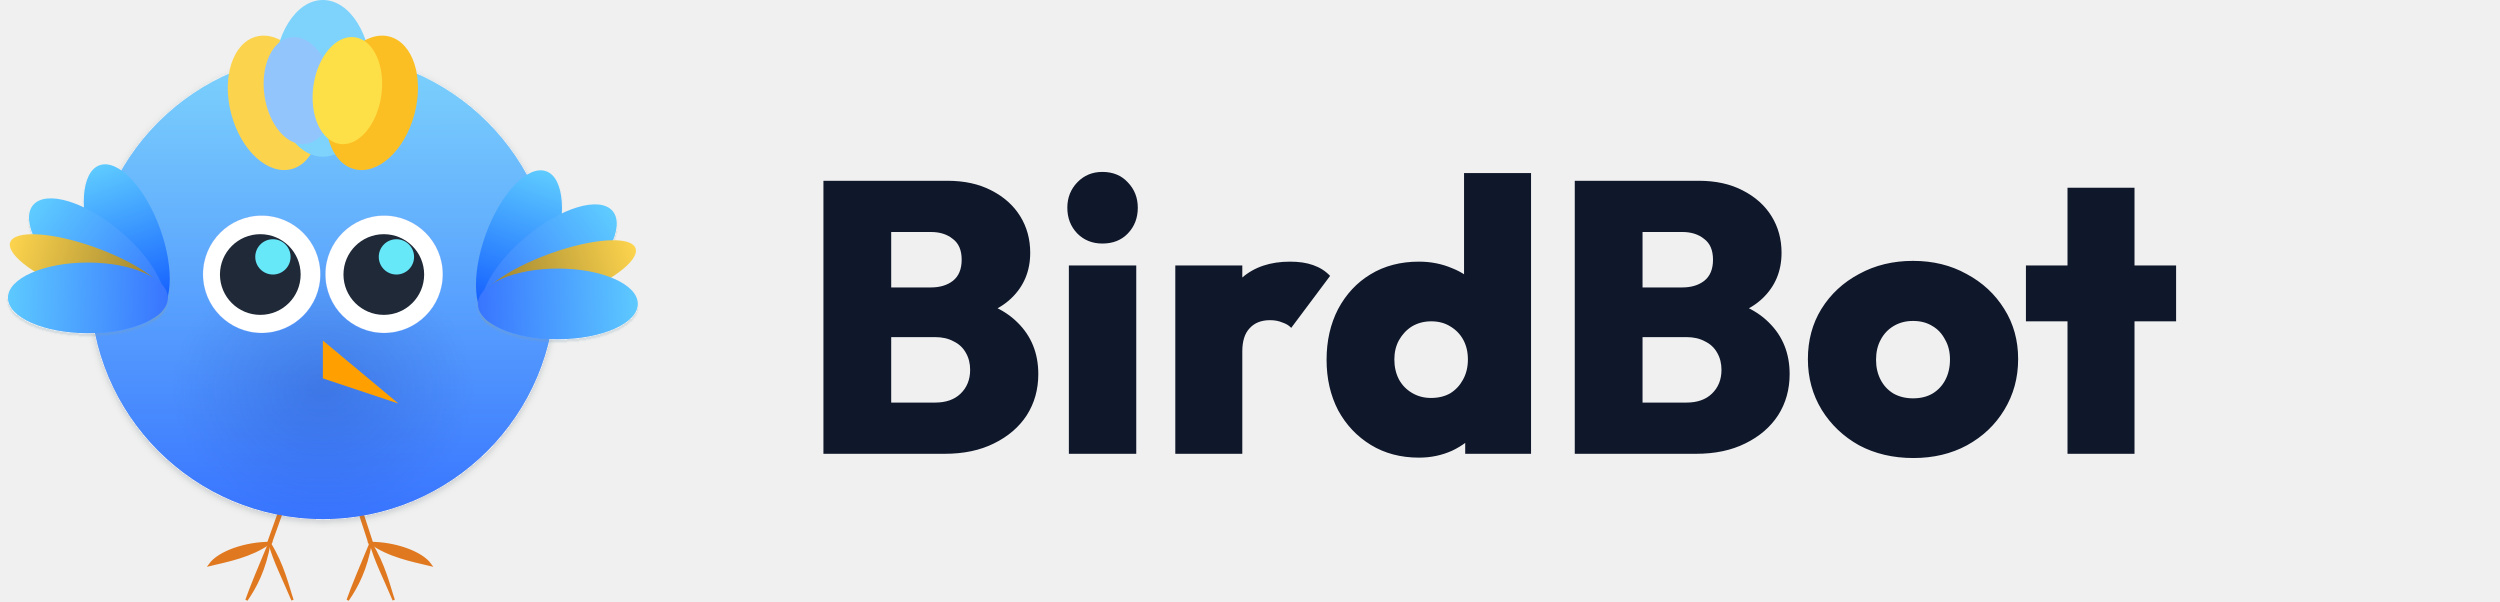
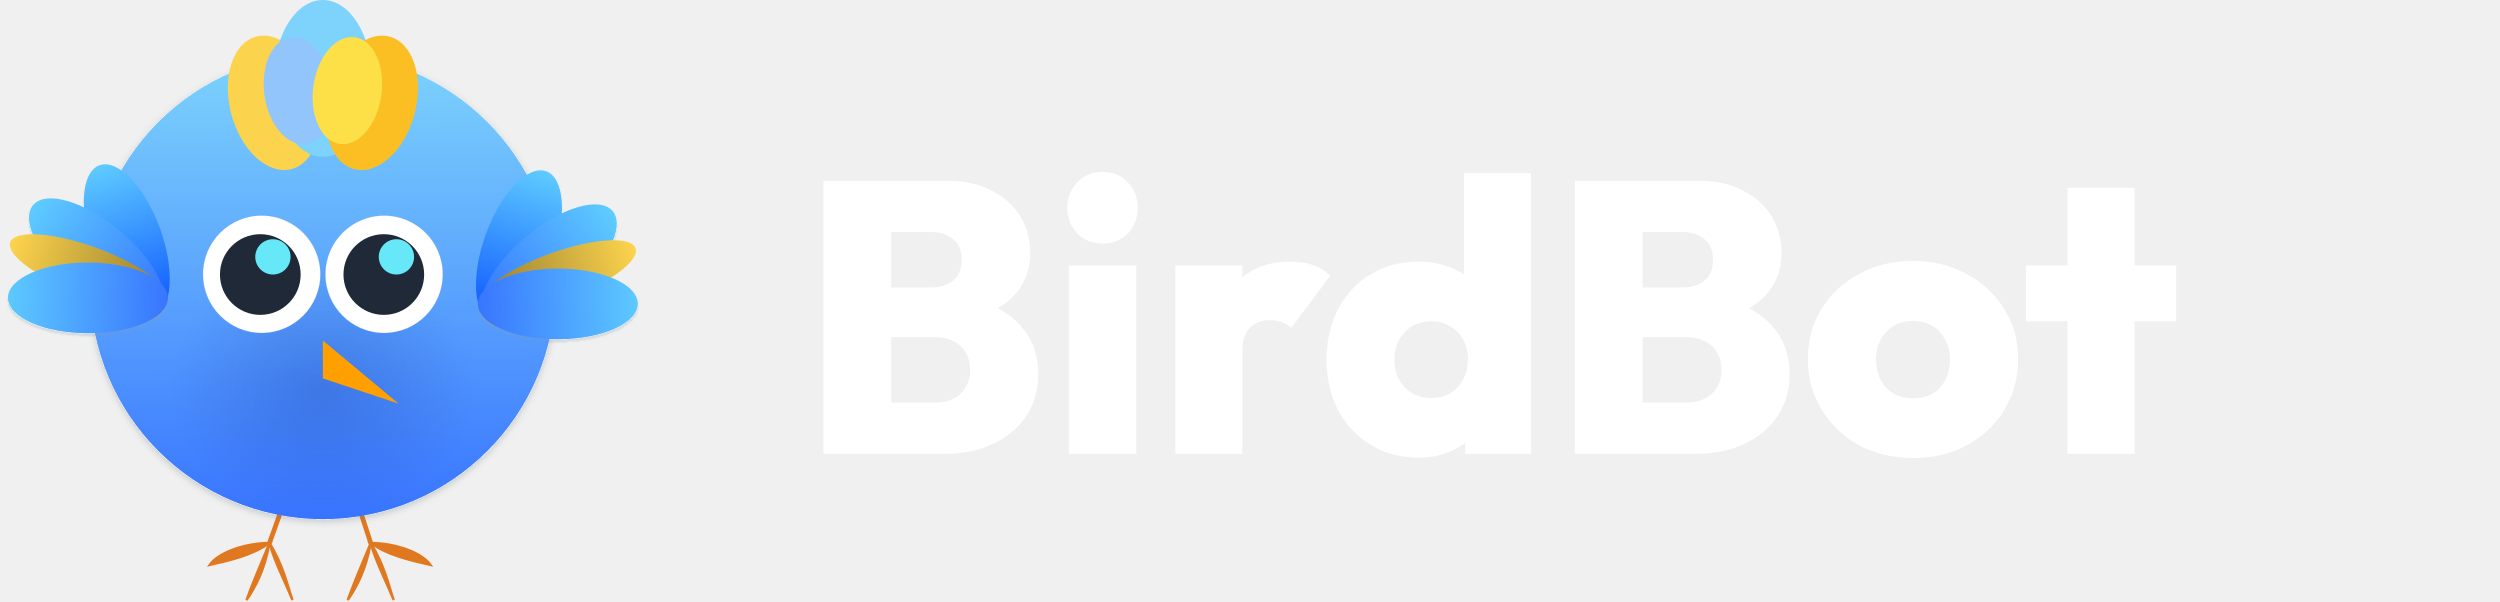
<svg xmlns="http://www.w3.org/2000/svg" width="4220" height="1015" viewBox="0 0 4220 1015" fill="none">
-   <path d="M1482.25 766V679.55H1578.45C1596.65 679.55 1610.95 674.567 1621.35 664.6C1632.18 654.2 1637.6 640.767 1637.6 624.3C1637.6 613.467 1635.22 603.933 1630.45 595.7C1625.68 587.033 1618.75 580.533 1609.65 576.2C1600.98 571.433 1590.58 569.05 1578.45 569.05H1482.25V485.2H1571.3C1586.47 485.2 1598.82 481.517 1608.35 474.15C1618.32 466.35 1623.3 454.433 1623.3 438.4C1623.3 422.367 1618.32 410.667 1608.35 403.3C1598.82 395.5 1586.47 391.6 1571.3 391.6H1482.25V305.15H1599.25C1627.85 305.15 1652.55 310.567 1673.35 321.4C1694.58 332.233 1710.83 346.75 1722.1 364.95C1733.37 383.15 1739 403.733 1739 426.7C1739 457.467 1728.38 483.033 1707.15 503.4C1686.35 523.333 1656.02 535.683 1616.15 540.45V501.45C1660.35 506.65 1694.15 520.95 1717.55 544.35C1740.95 567.317 1752.65 596.35 1752.65 631.45C1752.65 657.45 1746.15 680.633 1733.15 701C1720.15 720.933 1701.73 736.75 1677.9 748.45C1654.5 760.15 1626.77 766 1594.7 766H1482.25ZM1389.95 766V305.15H1504.35V766H1389.95ZM1804.25 766V448.15H1918V766H1804.25ZM1860.8 411.1C1843.9 411.1 1829.82 405.467 1818.55 394.2C1807.29 382.5 1801.65 367.983 1801.65 350.65C1801.65 333.75 1807.29 319.45 1818.55 307.75C1829.82 296.05 1843.9 290.2 1860.8 290.2C1878.57 290.2 1892.87 296.05 1903.7 307.75C1914.97 319.45 1920.6 333.75 1920.6 350.65C1920.6 367.983 1914.97 382.5 1903.7 394.2C1892.87 405.467 1878.57 411.1 1860.8 411.1ZM1983.91 766V448.15H2097.01V766H1983.91ZM2097.01 593.1L2046.31 550.2C2058.87 514.233 2075.56 487.15 2096.36 468.95C2117.16 450.75 2144.24 441.65 2177.61 441.65C2192.77 441.65 2205.77 443.6 2216.61 447.5C2227.87 451.4 2237.41 457.467 2245.21 465.7L2179.56 553.45C2176.09 549.55 2171.11 546.517 2164.61 544.35C2158.54 541.75 2151.61 540.45 2143.81 540.45C2129.07 540.45 2117.59 545 2109.36 554.1C2101.12 562.767 2097.01 575.767 2097.01 593.1ZM2395.26 772.5C2364.49 772.5 2337.41 765.35 2314.01 751.05C2290.61 736.75 2272.19 717.25 2258.76 692.55C2245.76 667.417 2239.26 639.033 2239.26 607.4C2239.26 575.333 2245.76 546.733 2258.76 521.6C2272.19 496.467 2290.39 476.967 2313.36 463.1C2336.76 448.8 2364.06 441.65 2395.26 441.65C2415.19 441.65 2433.83 445.333 2451.16 452.7C2468.49 459.633 2483.01 469.6 2494.71 482.6C2506.41 495.6 2513.34 510.333 2515.51 526.8V682.15C2513.34 698.617 2506.41 713.783 2494.71 727.65C2483.01 741.517 2468.49 752.567 2451.16 760.8C2433.83 768.6 2415.19 772.5 2395.26 772.5ZM2415.41 671.75C2427.98 671.75 2438.81 669.15 2447.91 663.95C2457.01 658.317 2464.16 650.733 2469.36 641.2C2474.99 631.233 2477.81 619.75 2477.81 606.75C2477.81 594.183 2475.21 583.133 2470.01 573.6C2464.81 564.067 2457.44 556.483 2447.91 550.85C2438.81 545.217 2428.19 542.4 2416.06 542.4C2403.93 542.4 2393.09 545.217 2383.56 550.85C2374.46 556.483 2367.09 564.283 2361.46 574.25C2356.26 583.783 2353.66 594.617 2353.66 606.75C2353.66 619.317 2356.26 630.583 2361.46 640.55C2366.66 650.083 2374.03 657.667 2383.56 663.3C2393.09 668.933 2403.71 671.75 2415.41 671.75ZM2584.41 766H2473.26V680.85L2489.51 602.85L2471.31 526.15V292.15H2584.41V766ZM2750.51 766V679.55H2846.71C2864.91 679.55 2879.21 674.567 2889.61 664.6C2900.45 654.2 2905.86 640.767 2905.86 624.3C2905.86 613.467 2903.48 603.933 2898.71 595.7C2893.95 587.033 2887.01 580.533 2877.91 576.2C2869.25 571.433 2858.85 569.05 2846.71 569.05H2750.51V485.2H2839.56C2854.73 485.2 2867.08 481.517 2876.61 474.15C2886.58 466.35 2891.56 454.433 2891.56 438.4C2891.56 422.367 2886.58 410.667 2876.61 403.3C2867.08 395.5 2854.73 391.6 2839.56 391.6H2750.51V305.15H2867.51C2896.11 305.15 2920.81 310.567 2941.61 321.4C2962.85 332.233 2979.1 346.75 2990.36 364.95C3001.63 383.15 3007.26 403.733 3007.26 426.7C3007.26 457.467 2996.65 483.033 2975.41 503.4C2954.61 523.333 2924.28 535.683 2884.41 540.45V501.45C2928.61 506.65 2962.41 520.95 2985.81 544.35C3009.21 567.317 3020.91 596.35 3020.91 631.45C3020.91 657.45 3014.41 680.633 3001.41 701C2988.41 720.933 2970 736.75 2946.16 748.45C2922.76 760.15 2895.03 766 2862.96 766H2750.51ZM2658.21 766V305.15H2772.61V766H2658.21ZM3229.82 773.15C3195.58 773.15 3165.03 766 3138.17 751.7C3111.73 736.967 3090.72 717.033 3075.12 691.9C3059.52 666.333 3051.72 637.733 3051.72 606.1C3051.72 574.467 3059.3 546.3 3074.47 521.6C3090.07 496.467 3111.3 476.75 3138.17 462.45C3165.03 447.717 3195.37 440.35 3229.17 440.35C3262.97 440.35 3293.08 447.717 3319.52 462.45C3346.38 476.75 3367.62 496.467 3383.22 521.6C3398.82 546.3 3406.62 574.467 3406.62 606.1C3406.62 637.733 3398.82 666.333 3383.22 691.9C3368.05 717.033 3347.03 736.967 3320.17 751.7C3293.73 766 3263.62 773.15 3229.82 773.15ZM3229.17 672.4C3241.73 672.4 3252.57 669.8 3261.67 664.6C3271.2 658.967 3278.57 651.167 3283.77 641.2C3288.97 631.233 3291.57 619.75 3291.57 606.75C3291.57 593.75 3288.75 582.483 3283.12 572.95C3277.92 562.983 3270.77 555.4 3261.67 550.2C3252.57 544.567 3241.73 541.75 3229.17 541.75C3217.03 541.75 3206.2 544.567 3196.67 550.2C3187.13 555.833 3179.77 563.633 3174.57 573.6C3169.37 583.133 3166.77 594.4 3166.77 607.4C3166.77 619.967 3169.37 631.233 3174.57 641.2C3179.77 651.167 3187.13 658.967 3196.67 664.6C3206.2 669.8 3217.03 672.4 3229.17 672.4ZM3489.96 766V316.85H3603.06V766H3489.96ZM3419.76 542.4V448.15H3673.26V542.4H3419.76Z" fill="#0f172a" />
+   <path d="M1482.25 766V679.55H1578.45C1596.65 679.55 1610.95 674.567 1621.35 664.6C1632.18 654.2 1637.6 640.767 1637.6 624.3C1637.6 613.467 1635.22 603.933 1630.45 595.7C1625.68 587.033 1618.75 580.533 1609.65 576.2C1600.98 571.433 1590.58 569.05 1578.45 569.05H1482.25V485.2H1571.3C1586.47 485.2 1598.82 481.517 1608.35 474.15C1618.32 466.35 1623.3 454.433 1623.3 438.4C1623.3 422.367 1618.32 410.667 1608.35 403.3C1598.82 395.5 1586.47 391.6 1571.3 391.6H1482.25V305.15H1599.25C1627.85 305.15 1652.55 310.567 1673.35 321.4C1694.58 332.233 1710.83 346.75 1722.1 364.95C1733.37 383.15 1739 403.733 1739 426.7C1739 457.467 1728.38 483.033 1707.15 503.4C1686.35 523.333 1656.02 535.683 1616.15 540.45V501.45C1660.35 506.65 1694.15 520.95 1717.55 544.35C1740.95 567.317 1752.65 596.35 1752.65 631.45C1752.65 657.45 1746.15 680.633 1733.15 701C1720.15 720.933 1701.73 736.75 1677.9 748.45C1654.5 760.15 1626.77 766 1594.7 766H1482.25ZM1389.95 766V305.15H1504.35V766H1389.95ZM1804.25 766V448.15H1918V766H1804.25ZM1860.8 411.1C1843.9 411.1 1829.82 405.467 1818.55 394.2C1807.29 382.5 1801.65 367.983 1801.65 350.65C1801.65 333.75 1807.29 319.45 1818.55 307.75C1829.82 296.05 1843.9 290.2 1860.8 290.2C1878.57 290.2 1892.87 296.05 1903.7 307.75C1914.97 319.45 1920.6 333.75 1920.6 350.65C1920.6 367.983 1914.97 382.5 1903.7 394.2C1892.87 405.467 1878.57 411.1 1860.8 411.1ZM1983.91 766V448.15H2097.01V766H1983.91ZM2097.01 593.1L2046.31 550.2C2058.87 514.233 2075.56 487.15 2096.36 468.95C2117.16 450.75 2144.24 441.65 2177.61 441.65C2192.77 441.65 2205.77 443.6 2216.61 447.5C2227.87 451.4 2237.41 457.467 2245.21 465.7L2179.56 553.45C2176.09 549.55 2171.11 546.517 2164.61 544.35C2158.54 541.75 2151.61 540.45 2143.81 540.45C2129.07 540.45 2117.59 545 2109.36 554.1C2101.12 562.767 2097.01 575.767 2097.01 593.1ZM2395.26 772.5C2364.49 772.5 2337.41 765.35 2314.01 751.05C2290.61 736.75 2272.19 717.25 2258.76 692.55C2245.76 667.417 2239.26 639.033 2239.26 607.4C2239.26 575.333 2245.76 546.733 2258.76 521.6C2272.19 496.467 2290.39 476.967 2313.36 463.1C2336.76 448.8 2364.06 441.65 2395.26 441.65C2415.19 441.65 2433.83 445.333 2451.16 452.7C2468.49 459.633 2483.01 469.6 2494.71 482.6C2506.41 495.6 2513.34 510.333 2515.51 526.8V682.15C2513.34 698.617 2506.41 713.783 2494.71 727.65C2483.01 741.517 2468.49 752.567 2451.16 760.8C2433.83 768.6 2415.19 772.5 2395.26 772.5ZM2415.41 671.75C2427.98 671.75 2438.81 669.15 2447.91 663.95C2457.01 658.317 2464.16 650.733 2469.36 641.2C2474.99 631.233 2477.81 619.75 2477.81 606.75C2477.81 594.183 2475.21 583.133 2470.01 573.6C2464.81 564.067 2457.44 556.483 2447.91 550.85C2438.81 545.217 2428.19 542.4 2416.06 542.4C2403.93 542.4 2393.09 545.217 2383.56 550.85C2374.46 556.483 2367.09 564.283 2361.46 574.25C2356.26 583.783 2353.66 594.617 2353.66 606.75C2353.66 619.317 2356.26 630.583 2361.46 640.55C2366.66 650.083 2374.03 657.667 2383.56 663.3C2393.09 668.933 2403.71 671.75 2415.41 671.75ZM2584.41 766H2473.26V680.85L2489.51 602.85L2471.31 526.15V292.15H2584.41V766ZM2750.51 766V679.55H2846.71C2864.91 679.55 2879.21 674.567 2889.61 664.6C2900.45 654.2 2905.86 640.767 2905.86 624.3C2905.86 613.467 2903.48 603.933 2898.71 595.7C2893.95 587.033 2887.01 580.533 2877.91 576.2C2869.25 571.433 2858.85 569.05 2846.71 569.05H2750.51V485.2H2839.56C2854.73 485.2 2867.08 481.517 2876.61 474.15C2886.58 466.35 2891.56 454.433 2891.56 438.4C2891.56 422.367 2886.58 410.667 2876.61 403.3C2867.08 395.5 2854.73 391.6 2839.56 391.6H2750.51V305.15H2867.51C2896.11 305.15 2920.81 310.567 2941.61 321.4C2962.85 332.233 2979.1 346.75 2990.36 364.95C3001.63 383.15 3007.26 403.733 3007.26 426.7C3007.26 457.467 2996.65 483.033 2975.41 503.4C2954.61 523.333 2924.28 535.683 2884.41 540.45V501.45C2928.61 506.65 2962.41 520.95 2985.81 544.35C3009.21 567.317 3020.91 596.35 3020.91 631.45C3020.91 657.45 3014.41 680.633 3001.41 701C2988.41 720.933 2970 736.75 2946.16 748.45C2922.76 760.15 2895.03 766 2862.96 766H2750.51ZM2658.21 766V305.15H2772.61V766H2658.21ZM3229.82 773.15C3195.58 773.15 3165.03 766 3138.17 751.7C3111.73 736.967 3090.72 717.033 3075.12 691.9C3059.52 666.333 3051.72 637.733 3051.72 606.1C3051.72 574.467 3059.3 546.3 3074.47 521.6C3090.07 496.467 3111.3 476.75 3138.17 462.45C3165.03 447.717 3195.37 440.35 3229.17 440.35C3262.97 440.35 3293.08 447.717 3319.52 462.45C3346.38 476.75 3367.62 496.467 3383.22 521.6C3398.82 546.3 3406.62 574.467 3406.62 606.1C3406.62 637.733 3398.82 666.333 3383.22 691.9C3368.05 717.033 3347.03 736.967 3320.17 751.7C3293.73 766 3263.62 773.15 3229.82 773.15ZM3229.17 672.4C3241.73 672.4 3252.57 669.8 3261.67 664.6C3271.2 658.967 3278.57 651.167 3283.77 641.2C3288.97 631.233 3291.57 619.75 3291.57 606.75C3291.57 593.75 3288.75 582.483 3283.12 572.95C3277.92 562.983 3270.77 555.4 3261.67 550.2C3252.57 544.567 3241.73 541.75 3229.17 541.75C3217.03 541.75 3206.2 544.567 3196.67 550.2C3187.13 555.833 3179.77 563.633 3174.57 573.6C3169.37 583.133 3166.77 594.4 3166.77 607.4C3166.77 619.967 3169.37 631.233 3174.57 641.2C3179.77 651.167 3187.13 658.967 3196.67 664.6C3206.2 669.8 3217.03 672.4 3229.17 672.4ZM3489.96 766V316.85H3603.06V766H3489.96ZM3419.76 542.4V448.15H3673.26V542.4H3419.76Z" fill="#ffffff" />
  <path d="M596.414 826.74L625.772 916.561" stroke="#E07820" stroke-width="8" stroke-linecap="round" />
  <path d="M484.932 832.532L454.891 916.562" stroke="#E07820" stroke-width="8" stroke-linecap="round" />
  <g filter="url(#filter0_d_1014_3646)">
    <path d="M545.014 876.292C761.881 876.292 937.685 700.484 937.685 483.614C937.685 266.744 761.881 90.936 545.014 90.936C328.148 90.936 152.344 266.744 152.344 483.614C152.344 700.484 328.148 876.292 545.014 876.292Z" fill="url(#paint0_linear_1014_3646)" />
  </g>
  <path d="M545.018 875.966C685.744 875.966 799.825 777.115 799.825 655.177C799.825 533.239 685.744 434.389 545.018 434.389C404.292 434.389 290.211 533.239 290.211 655.177C290.211 777.115 404.292 875.966 545.018 875.966Z" fill="url(#paint1_radial_1014_3646)" />
  <path d="M441.685 562.149C496.473 562.149 540.886 517.735 540.886 462.946C540.886 408.158 496.473 363.744 441.685 363.744C386.898 363.744 342.484 408.158 342.484 462.946C342.484 517.735 386.898 562.149 441.685 562.149Z" fill="white" />
  <path d="M648.349 562.149C703.137 562.149 747.551 517.735 747.551 462.946C747.551 408.158 703.137 363.744 648.349 363.744C593.562 363.744 549.148 408.158 549.148 462.946C549.148 517.735 593.562 562.149 648.349 562.149Z" fill="white" />
  <path opacity="0.3" d="M441.685 562.149C496.473 562.149 540.886 517.735 540.886 462.946C540.886 408.158 496.473 363.744 441.685 363.744C386.898 363.744 342.484 408.158 342.484 462.946C342.484 517.735 386.898 562.149 441.685 562.149Z" stroke="#3B82F6" />
  <path opacity="0.3" d="M648.349 562.149C703.137 562.149 747.551 517.735 747.551 462.946C747.551 408.158 703.137 363.744 648.349 363.744C593.562 363.744 549.148 408.158 549.148 462.946C549.148 517.735 593.562 562.149 648.349 562.149Z" stroke="#3B82F6" />
  <path d="M492.305 285.399C531.996 274.763 550.76 216.09 534.217 154.349C517.673 92.607 472.087 51.178 432.397 61.813C392.707 72.448 373.942 131.121 390.486 192.862C407.029 254.604 452.615 296.034 492.305 285.399Z" fill="#FCD34D" />
  <path d="M545.019 264.541C590.675 264.541 627.687 205.321 627.687 132.27C627.687 59.219 590.675 0 545.019 0C499.363 0 462.352 59.219 462.352 132.27C462.352 205.321 499.363 264.541 545.019 264.541Z" fill="#7DD3FC" />
  <path d="M597.73 285.398C637.421 296.033 683.007 254.604 699.55 192.862C716.094 131.12 697.329 72.448 657.639 61.812C617.949 51.177 572.362 92.607 555.819 154.349C539.276 216.09 558.04 274.763 597.73 285.398Z" fill="#FBBF24" />
  <path d="M516.334 242.989C547.982 238.541 567.972 194.618 560.983 144.884C553.993 95.15 522.671 58.439 491.023 62.887C459.375 67.335 439.385 111.258 446.374 160.991C453.364 210.725 484.686 247.436 516.334 242.989Z" fill="#93C5FD" />
  <path d="M573.696 242.99C605.344 247.437 636.666 210.726 643.656 160.992C650.645 111.259 630.655 67.336 599.007 62.888C567.359 58.44 536.037 95.151 529.048 144.885C522.058 194.619 542.048 238.542 573.696 242.99Z" fill="#FDE047" />
  <path d="M439.392 531.507C477.004 531.507 507.495 501.015 507.495 463.403C507.495 425.79 477.004 395.298 439.392 395.298C401.78 395.298 371.289 425.79 371.289 463.403C371.289 501.015 401.78 531.507 439.392 531.507Z" fill="#1F2937" />
  <path d="M647.869 531.507C685.481 531.507 715.972 501.015 715.972 463.403C715.972 425.79 685.481 395.298 647.869 395.298C610.256 395.298 579.766 425.79 579.766 463.403C579.766 501.015 610.256 531.507 647.869 531.507Z" fill="#1F2937" />
  <path d="M460.678 463.404C477.133 463.404 490.473 450.064 490.473 433.609C490.473 417.153 477.133 403.813 460.678 403.813C444.223 403.813 430.883 417.153 430.883 433.609C430.883 450.064 444.223 463.404 460.678 463.404Z" fill="#67E8F9" />
  <path d="M669.154 463.404C685.61 463.404 698.949 450.064 698.949 433.609C698.949 417.153 685.61 403.813 669.154 403.813C652.699 403.813 639.359 417.153 639.359 433.609C639.359 450.064 652.699 463.404 669.154 463.404Z" fill="#67E8F9" />
  <path d="M545.016 574.825L672.709 681.238L545.016 638.673V574.825Z" fill="#FFA000" />
  <path d="M454.889 916.562C416.052 916.562 369.449 931.387 353.914 953.626C384.983 946.213 423.82 938.8 454.889 916.562Z" fill="#E07820" stroke="#E07820" stroke-width="4" stroke-linecap="round" />
  <path d="M454.899 916.562C439.364 953.626 423.83 990.689 416.062 1012.93C431.597 990.689 447.132 961.038 454.899 916.562Z" fill="#E07820" stroke="#E07820" stroke-width="4" stroke-linecap="round" />
  <path d="M454.891 916.562C478.192 953.626 485.96 990.689 493.727 1012.93C478.192 975.864 462.658 946.213 454.891 916.562Z" fill="#E07820" stroke="#E07820" stroke-width="4" stroke-linecap="round" />
  <path d="M625.773 916.562C664.61 916.562 711.213 931.387 726.748 953.626C695.679 946.213 656.843 938.8 625.773 916.562Z" fill="#E07820" stroke="#E07820" stroke-width="4" stroke-linecap="round" />
  <path d="M625.766 916.562C610.232 953.626 594.697 990.689 586.93 1012.93C602.464 990.689 617.999 961.038 625.766 916.562Z" fill="#E07820" stroke="#E07820" stroke-width="4" stroke-linecap="round" />
  <path d="M625.773 916.562C649.075 953.626 656.843 990.689 664.61 1012.93C649.075 975.864 633.541 946.213 625.773 916.562Z" fill="#E07820" stroke="#E07820" stroke-width="4" stroke-linecap="round" />
  <g filter="url(#filter1_d_1014_3646)">
    <path d="M829.962 542.885C860.937 554.158 906.675 506.491 932.12 436.419C957.566 366.347 953.083 300.405 922.108 289.133C891.134 277.86 845.396 325.527 819.95 395.599C794.505 465.671 798.987 531.613 829.962 542.885Z" fill="url(#paint2_linear_1014_3646)" />
  </g>
  <g filter="url(#filter2_d_1014_3646)">
    <path d="M818.816 537.253C840.443 563.022 906.18 543.405 965.646 493.435C1025.11 443.466 1055.78 382.067 1034.16 356.297C1012.53 330.527 946.794 350.145 887.329 400.115C827.864 450.084 797.19 511.483 818.816 537.253Z" fill="url(#paint3_linear_1014_3646)" />
  </g>
  <path d="M1072.72 418.953C1080.42 440.1 1027.88 478.632 955.381 505.017C882.879 531.402 817.863 535.648 810.165 514.501C802.467 493.355 855.002 454.823 927.505 428.438C1000.01 402.053 1065.02 397.807 1072.72 418.953Z" fill="url(#paint4_linear_1014_3646)" />
  <g filter="url(#filter3_d_1014_3646)">
    <path d="M806.641 513.101C806.641 546.059 867.083 572.729 941.641 572.671C1016.2 572.612 1076.64 545.847 1076.64 512.889C1076.64 479.931 1016.2 453.26 941.641 453.319C867.083 453.377 806.641 480.143 806.641 513.101Z" fill="url(#paint5_linear_1014_3646)" />
  </g>
  <g filter="url(#filter4_d_1014_3646)">
    <path d="M260.029 532.744C229.055 544.016 183.318 496.351 157.873 426.28C132.428 356.21 136.91 290.269 167.885 278.997C198.859 267.725 244.596 315.39 270.041 385.461C295.486 455.531 291.004 521.472 260.029 532.744Z" fill="url(#paint6_linear_1014_3646)" />
  </g>
  <g filter="url(#filter5_d_1014_3646)">
    <path d="M271.197 527.113C249.57 552.882 183.834 533.265 124.37 483.296C64.906 433.328 34.232 371.93 55.858 346.161C77.484 320.392 143.221 340.009 202.685 389.977C262.149 439.946 292.823 501.343 271.197 527.113Z" fill="url(#paint7_linear_1014_3646)" />
  </g>
  <path d="M17.307 408.816C9.609 429.962 62.143 468.493 134.645 494.877C207.146 521.261 272.161 525.508 279.859 504.361C287.557 483.215 235.023 444.684 162.521 418.3C90.019 391.916 25.005 387.669 17.307 408.816Z" fill="url(#paint8_linear_1014_3646)" />
  <g filter="url(#filter6_d_1014_3646)">
    <path d="M283.378 502.96C283.378 535.917 222.937 562.587 148.38 562.528C73.823 562.47 13.383 535.705 13.383 502.748C13.383 469.791 73.823 443.121 148.38 443.179C222.937 443.238 283.378 470.002 283.378 502.96Z" fill="url(#paint9_linear_1014_3646)" />
  </g>
  <defs>
    <filter id="filter0_d_1014_3646" x="142.344" y="84.936" width="805.344" height="805.355" filterUnits="userSpaceOnUse" color-interpolation-filters="sRGB">
      <feFlood flood-opacity="0" result="BackgroundImageFix" />
      <feColorMatrix in="SourceAlpha" type="matrix" values="0 0 0 0 0 0 0 0 0 0 0 0 0 0 0 0 0 0 127 0" result="hardAlpha" />
      <feOffset dy="4" />
      <feGaussianBlur stdDeviation="5" />
      <feComposite in2="hardAlpha" operator="out" />
      <feColorMatrix type="matrix" values="0 0 0 0 0.329 0 0 0 0 0.377 0 0 0 0 0.402 0 0 0 0.25 0" />
      <feBlend mode="normal" in2="BackgroundImageFix" result="effect1_dropShadow_1014_3646" />
      <feBlend mode="normal" in="SourceGraphic" in2="effect1_dropShadow_1014_3646" result="shape" />
    </filter>
    <filter id="filter1_d_1014_3646" x="799.453" y="287.482" width="153.164" height="265.054" filterUnits="userSpaceOnUse" color-interpolation-filters="sRGB">
      <feFlood flood-opacity="0" result="BackgroundImageFix" />
      <feColorMatrix in="SourceAlpha" type="matrix" values="0 0 0 0 0 0 0 0 0 0 0 0 0 0 0 0 0 0 127 0" result="hardAlpha" />
      <feOffset dy="4" />
      <feGaussianBlur stdDeviation="2" />
      <feComposite in2="hardAlpha" operator="out" />
      <feColorMatrix type="matrix" values="0 0 0 0 0.509 0 0 0 0 0.621 0 0 0 0 0.669 0 0 0 0.25 0" />
      <feBlend mode="normal" in2="BackgroundImageFix" result="effect1_dropShadow_1014_3646" />
      <feBlend mode="normal" in="SourceGraphic" in2="effect1_dropShadow_1014_3646" result="shape" />
    </filter>
    <filter id="filter2_d_1014_3646" x="807.883" y="344.953" width="237.203" height="211.645" filterUnits="userSpaceOnUse" color-interpolation-filters="sRGB">
      <feFlood flood-opacity="0" result="BackgroundImageFix" />
      <feColorMatrix in="SourceAlpha" type="matrix" values="0 0 0 0 0 0 0 0 0 0 0 0 0 0 0 0 0 0 127 0" result="hardAlpha" />
      <feOffset dy="4" />
      <feGaussianBlur stdDeviation="2" />
      <feComposite in2="hardAlpha" operator="out" />
      <feColorMatrix type="matrix" values="0 0 0 0 0.51 0 0 0 0 0.62 0 0 0 0 0.671 0 0 0 0.25 0" />
      <feBlend mode="normal" in2="BackgroundImageFix" result="effect1_dropShadow_1014_3646" />
      <feBlend mode="normal" in="SourceGraphic" in2="effect1_dropShadow_1014_3646" result="shape" />
    </filter>
    <filter id="filter3_d_1014_3646" x="802.641" y="453.319" width="278" height="127.352" filterUnits="userSpaceOnUse" color-interpolation-filters="sRGB">
      <feFlood flood-opacity="0" result="BackgroundImageFix" />
      <feColorMatrix in="SourceAlpha" type="matrix" values="0 0 0 0 0 0 0 0 0 0 0 0 0 0 0 0 0 0 127 0" result="hardAlpha" />
      <feOffset dy="4" />
      <feGaussianBlur stdDeviation="2" />
      <feComposite in2="hardAlpha" operator="out" />
      <feColorMatrix type="matrix" values="0 0 0 0 0.51 0 0 0 0 0.62 0 0 0 0 0.671 0 0 0 0.25 0" />
      <feBlend mode="normal" in2="BackgroundImageFix" result="effect1_dropShadow_1014_3646" />
      <feBlend mode="normal" in="SourceGraphic" in2="effect1_dropShadow_1014_3646" result="shape" />
    </filter>
    <filter id="filter4_d_1014_3646" x="137.375" y="277.347" width="153.164" height="265.048" filterUnits="userSpaceOnUse" color-interpolation-filters="sRGB">
      <feFlood flood-opacity="0" result="BackgroundImageFix" />
      <feColorMatrix in="SourceAlpha" type="matrix" values="0 0 0 0 0 0 0 0 0 0 0 0 0 0 0 0 0 0 127 0" result="hardAlpha" />
      <feOffset dy="4" />
      <feGaussianBlur stdDeviation="2" />
      <feComposite in2="hardAlpha" operator="out" />
      <feColorMatrix type="matrix" values="0 0 0 0 0.509 0 0 0 0 0.621 0 0 0 0 0.669 0 0 0 0.25 0" />
      <feBlend mode="normal" in2="BackgroundImageFix" result="effect1_dropShadow_1014_3646" />
      <feBlend mode="normal" in="SourceGraphic" in2="effect1_dropShadow_1014_3646" result="shape" />
    </filter>
    <filter id="filter5_d_1014_3646" x="44.93" y="334.817" width="237.195" height="211.64" filterUnits="userSpaceOnUse" color-interpolation-filters="sRGB">
      <feFlood flood-opacity="0" result="BackgroundImageFix" />
      <feColorMatrix in="SourceAlpha" type="matrix" values="0 0 0 0 0 0 0 0 0 0 0 0 0 0 0 0 0 0 127 0" result="hardAlpha" />
      <feOffset dy="4" />
      <feGaussianBlur stdDeviation="2" />
      <feComposite in2="hardAlpha" operator="out" />
      <feColorMatrix type="matrix" values="0 0 0 0 0.51 0 0 0 0 0.62 0 0 0 0 0.671 0 0 0 0.25 0" />
      <feBlend mode="normal" in2="BackgroundImageFix" result="effect1_dropShadow_1014_3646" />
      <feBlend mode="normal" in="SourceGraphic" in2="effect1_dropShadow_1014_3646" result="shape" />
    </filter>
    <filter id="filter6_d_1014_3646" x="9.383" y="443.179" width="277.992" height="127.35" filterUnits="userSpaceOnUse" color-interpolation-filters="sRGB">
      <feFlood flood-opacity="0" result="BackgroundImageFix" />
      <feColorMatrix in="SourceAlpha" type="matrix" values="0 0 0 0 0 0 0 0 0 0 0 0 0 0 0 0 0 0 127 0" result="hardAlpha" />
      <feOffset dy="4" />
      <feGaussianBlur stdDeviation="2" />
      <feComposite in2="hardAlpha" operator="out" />
      <feColorMatrix type="matrix" values="0 0 0 0 0.51 0 0 0 0 0.62 0 0 0 0 0.671 0 0 0 0.25 0" />
      <feBlend mode="normal" in2="BackgroundImageFix" result="effect1_dropShadow_1014_3646" />
      <feBlend mode="normal" in="SourceGraphic" in2="effect1_dropShadow_1014_3646" result="shape" />
    </filter>
    <linearGradient id="paint0_linear_1014_3646" x1="152.344" y1="90.936" x2="152.672" y2="875.966" gradientUnits="userSpaceOnUse">
      <stop stop-color="#7DD3FC" />
      <stop offset="1" stop-color="#3874FF" />
    </linearGradient>
    <radialGradient id="paint1_radial_1014_3646" cx="0" cy="0" r="1" gradientUnits="userSpaceOnUse" gradientTransform="translate(545.018 655.177) scale(254.807 220.788)">
      <stop stop-color="#1E40AF" stop-opacity="0.3" />
      <stop offset="1" stop-color="#1E40AF" stop-opacity="0" />
    </radialGradient>
    <linearGradient id="paint2_linear_1014_3646" x1="922.108" y1="289.133" x2="829.786" y2="542.821" gradientUnits="userSpaceOnUse">
      <stop stop-color="#5ECBFF" />
      <stop offset="1" stop-color="#0F57FF" />
    </linearGradient>
    <linearGradient id="paint3_linear_1014_3646" x1="1027.36" y1="353.778" x2="802.697" y2="521.708" gradientUnits="userSpaceOnUse">
      <stop stop-color="#5ECBFF" />
      <stop offset="1" stop-color="#3471FF" />
    </linearGradient>
    <linearGradient id="paint4_linear_1014_3646" x1="1072.39" y1="429.375" x2="819.617" y2="507.721" gradientUnits="userSpaceOnUse">
      <stop stop-color="#FCD34D" />
      <stop offset="1" stop-color="#967E2E" />
    </linearGradient>
    <linearGradient id="paint5_linear_1014_3646" x1="1081.66" y1="506.478" x2="803.127" y2="519.081" gradientUnits="userSpaceOnUse">
      <stop stop-color="#5ECBFF" />
      <stop offset="1" stop-color="#3874FF" />
    </linearGradient>
    <linearGradient id="paint6_linear_1014_3646" x1="167.885" y1="278.997" x2="260.204" y2="532.681" gradientUnits="userSpaceOnUse">
      <stop stop-color="#5ECBFF" />
      <stop offset="1" stop-color="#0F57FF" />
    </linearGradient>
    <linearGradient id="paint7_linear_1014_3646" x1="62.66" y1="343.641" x2="287.314" y2="511.57" gradientUnits="userSpaceOnUse">
      <stop stop-color="#5ECBFF" />
      <stop offset="1" stop-color="#3471FF" />
    </linearGradient>
    <linearGradient id="paint8_linear_1014_3646" x1="17.634" y1="419.237" x2="270.407" y2="497.582" gradientUnits="userSpaceOnUse">
      <stop stop-color="#FCD34D" />
      <stop offset="1" stop-color="#967E2E" />
    </linearGradient>
    <linearGradient id="paint9_linear_1014_3646" x1="8.367" y1="496.337" x2="286.892" y2="508.94" gradientUnits="userSpaceOnUse">
      <stop stop-color="#5ECBFF" />
      <stop offset="1" stop-color="#3874FF" />
    </linearGradient>
  </defs>
</svg>
